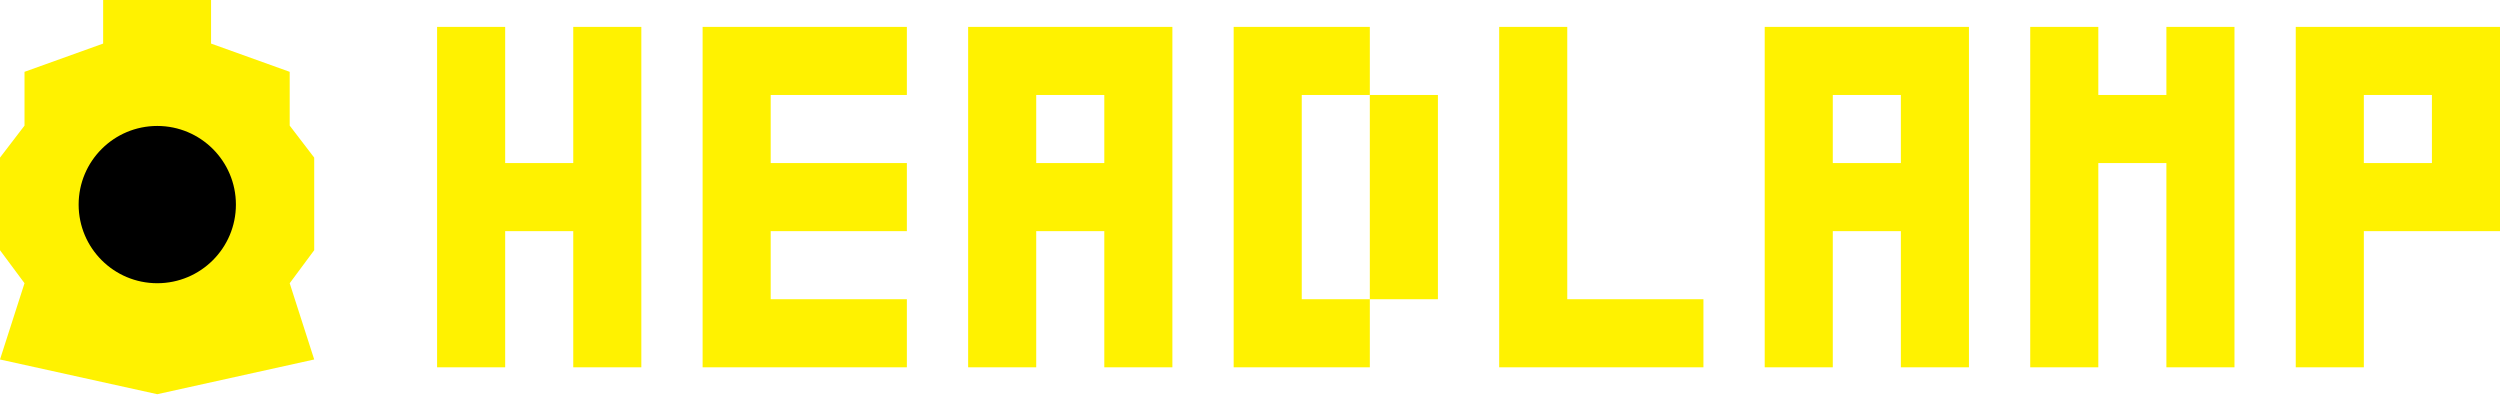
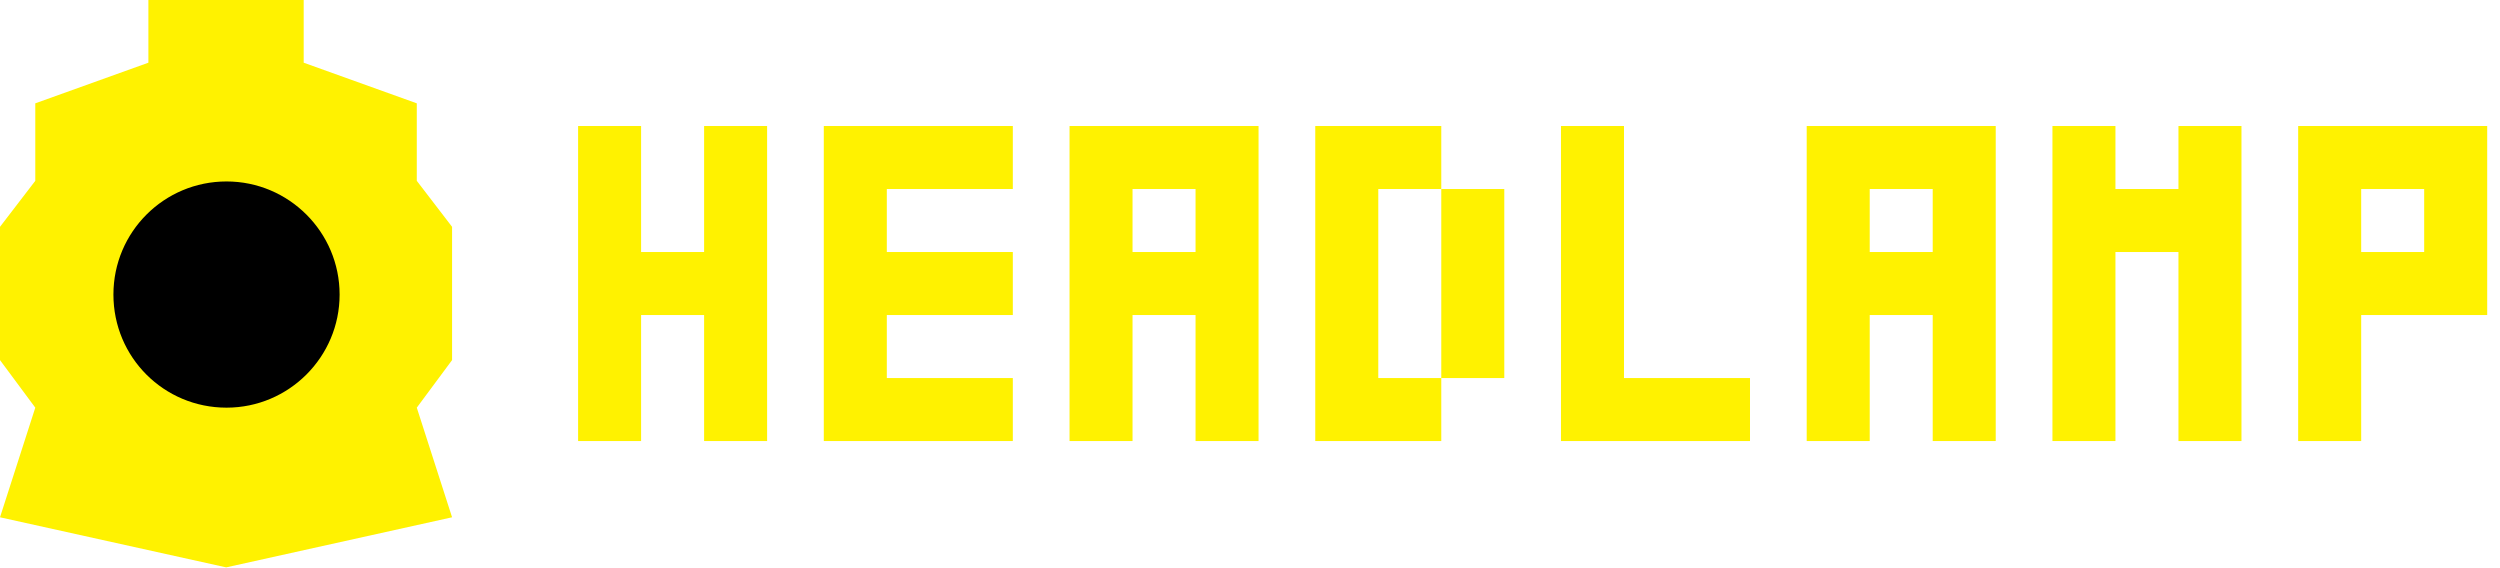
- <svg width="202.943" height="32" viewBox="0 0 202.943 32" fill="none" version="1.1" id="svg22">
-   <g id="g863" transform="scale(0.2763385)">
-     <path d="M 92.3,73.5 V 46.3 L 85.1,36.9 V 21.1 L 62,12.8 V 0 H 30.3 V 12.8 L 7.2,21.1 V 36.9 L 0,46.3 V 73.5 L 7.2,83.2 0,105.6 46.2,115.8 92.3,105.6 85.1,83.2 Z" fill="#fff200" id="path2" />
-     <path d="M 46.2,83.2 C 58.958,83.2 69.3,72.858 69.3,60.1 69.3,47.342 58.958,37 46.2,37 33.442,37 23.1,47.342 23.1,60.1 c 0,12.758 10.342,23.1 23.1,23.1 z" fill="#000000" id="path4" />
-     <path d="m 178.4,107.9 h -10 v -10 -10 -10 -10 h -10 -10 v 10 10 10 10 h -10 -10 v -10 -10 -10 -10 -10 -10 -10 -10 -10 -10 h 10 10 v 10 10 10 10 h 10 10 v -10 -10 -10 -10 h 10 10 v 10 10 10 10 10 10 10 10 10 10 z" fill="#fff200" id="path6" />
-     <path d="m 256.4,107.9 h -10 -10 -10 -10 -10 v -10 -10 -10 -10 -10 -10 -10 -10 -10 -10 h 10 10 10 10 10 10 v 10 10 h -10 -10 -10 -10 v 10 10 h 10 10 10 10 v 10 10 h -10 -10 -10 -10 v 10 10 h 10 10 10 10 v 10 10 z" fill="#fff200" id="path8" />
-     <path d="m 334.4,107.9 h -10 v -10 -10 -10 -10 h -10 -10 v 10 10 10 10 h -10 -10 v -10 -10 -10 -10 -10 -10 -10 -10 -10 -10 h 10 10 10 10 10 10 v 10 10 10 10 10 10 10 10 10 10 z m -20,-60 h 10 v -10 -10 h -10 -10 v 10 10 z" fill="#fff200" id="path10" />
-     <path d="m 392.4,107.9 h -10 -10 -10 v -10 -10 -10 -10 -10 -10 -10 -10 -10 -10 h 10 10 10 10 v 10 10 h 10 10 v 10 10 10 10 10 10 h -10 -10 v -10 -10 -10 -10 -10 -10 h -10 -10 v 10 10 10 10 10 10 h 10 10 v 10 10 z" fill="#fff200" id="path12" />
-     <path d="m 490.4,107.9 h -10 -10 -10 -10 -10 v -10 -10 -10 -10 -10 -10 -10 -10 -10 -10 h 10 10 v 10 10 10 10 10 10 10 10 h 10 10 10 10 v 10 10 z" fill="#fff200" id="path14" />
-     <path d="m 568.4,107.9 h -10 v -10 -10 -10 -10 h -10 -10 v 10 10 10 10 h -10 -10 v -10 -10 -10 -10 -10 -10 -10 -10 -10 -10 h 10 10 10 10 10 10 v 10 10 10 10 10 10 10 10 10 10 z m -20,-60 h 10 v -10 -10 h -10 -10 v 10 10 z" fill="#fff200" id="path16" />
-     <path d="m 646.4,107.9 h -10 v -10 -10 -10 -10 -10 -10 h -10 -10 v 10 10 10 10 10 10 h -10 -10 v -10 -10 -10 -10 -10 -10 -10 -10 -10 -10 h 10 10 v 10 10 h 10 10 v -10 -10 h 10 10 v 10 10 10 10 10 10 10 10 10 10 z" fill="#fff200" id="path18" />
-     <path d="m 684.4,107.9 h -10 v -10 -10 -10 -10 -10 -10 -10 -10 -10 -10 h 10 10 10 10 10 10 v 10 10 10 10 10 10 h -10 -10 -10 -10 v 10 10 10 10 z m 20,-60 h 10 v -10 -10 h -10 -10 v 10 10 z" fill="#fff200" id="path20" />
-   </g>
+ <svg xmlns="http://www.w3.org/2000/svg" width="141" height="32" viewBox="0 0 141 32" fill="none">
+   <path d="M25.497 20.309V12.793L23.507 10.199V5.828L17.128 3.536V0H8.369V3.536L1.99 5.828V10.199L0 12.793V20.309L1.99 22.992L0 29.175L12.757 32L25.497 29.175L23.507 22.992L25.497 20.309Z" fill="#FFF200" />
+   <path d="M12.776 22.992C16.294 22.992 19.154 20.131 19.154 16.613C19.154 13.095 16.294 10.234 12.776 10.234C9.258 10.234 6.397 13.077 6.397 16.613C6.397 20.149 9.24 22.992 12.776 22.992Z" fill="black" />
+   <path d="M41.488 24.875H39.712V23.098V21.322V19.545V17.768H37.935H36.158V19.545V21.322V23.098V24.875H34.381H32.605V23.098V21.322V19.545V17.768V15.991V14.214V12.438V10.661V8.884V7.107H34.381H36.158V8.884V10.661V12.438V14.214H37.935H39.712V12.438V10.661V8.884V7.107H41.488H43.265V8.884V10.661V12.438V14.214V15.991V17.768V19.545V21.322V23.098V24.875H41.488Z" fill="#FFF200" />
+   <path d="M55.346 24.875H53.57H51.793H50.016H48.239H46.462V23.098V21.322V19.545V17.768V15.991V14.214V12.438V10.661V8.884V7.107H48.239H50.016H51.793H53.57H55.346H57.123V8.884V10.661H55.346H53.57H51.793H50.016V12.438V14.214H51.793H53.57H55.346H57.123V15.991V17.768H55.346H53.57H51.793H50.016V19.545V21.322H51.793H53.57H55.346H57.123V23.098V24.875H55.346Z" fill="#FFF200" />
+   <path d="M69.206 24.875H67.429V23.098V21.322V19.545V17.768H65.652H63.875V19.545V21.322V23.098V24.875H62.099H60.322V23.098V21.322V19.545V17.768V15.991V14.214V12.438V10.661V8.884V7.107H62.099H63.875H65.652H67.429H69.206H70.982V8.884V10.661V12.438V14.214V15.991V17.768V19.545V21.322V23.098V24.875H69.206ZM65.652 14.214H67.429V12.438V10.661H65.652H63.875V12.438V14.214H65.652Z" fill="#FFF200" />
+   <path d="M79.511 24.875H77.735H75.958H74.181V23.098V21.322V19.545V17.768V15.991V14.214V12.438V10.661V8.884V7.107H75.958H77.735H79.511H81.288V8.884V10.661H83.065H84.842V12.438V14.214V15.991V17.768V19.545V21.322H83.065H81.288V19.545V17.768V15.991V14.214V12.438V10.661H79.511H77.735V12.438V14.214V15.991V17.768V19.545V21.322H79.511H81.288V23.098V24.875H79.511Z" fill="#FFF200" />
+   <path d="M96.923 24.875H95.146H93.369H91.593H89.816H88.039V23.098V21.322V19.545V17.768V15.991V14.214V12.438V10.661V8.884V7.107H89.816H91.593V8.884V10.661V12.438V14.214V15.991V17.768V19.545V21.322H93.369H95.146H96.923H98.7V23.098V24.875H96.923Z" fill="#FFF200" />
+   <path d="M110.782 24.875H109.005V23.098V21.322V19.545V17.768H107.229H105.452V19.545V21.322V23.098V24.875H103.675H101.898V23.098V21.322V19.545V17.768V15.991V14.214V12.438V10.661V8.884V7.107H103.675H105.452H107.229H109.005H110.782H112.559V8.884V10.661V12.438V14.214V15.991V17.768V19.545V21.322V23.098V24.875H110.782ZM107.229 14.214H109.005V12.438V10.661H107.229H105.452V12.438V14.214H107.229Z" fill="#FFF200" />
+   <path d="M124.642 24.875H122.865V23.098V21.322V19.545V17.768V15.991V14.214H121.088H119.311V15.991V17.768V19.545V21.322V23.098V24.875H117.535H115.758V23.098V21.322V19.545V17.768V15.991V14.214V12.438V10.661V8.884V7.107H117.535H119.311V8.884V10.661H121.088H122.865V8.884V7.107H124.642H126.419V8.884V10.661V12.438V14.214V15.991V17.768V19.545V21.322V23.098V24.875H124.642Z" fill="#FFF200" />
+   <path d="M131.394 24.875H129.617V23.098V21.322V19.545V17.768V15.991V14.214V12.438V10.661V8.884V7.107H131.394H133.171H134.948H136.724H138.501H140.278V8.884V10.661V12.438V14.214V15.991V17.768H138.501H136.724H134.948H133.171V19.545V21.322V23.098V24.875H131.394ZM134.948 14.214H136.724V12.438V10.661H134.948H133.171V12.438V14.214H134.948Z" fill="#FFF200" />
</svg>
